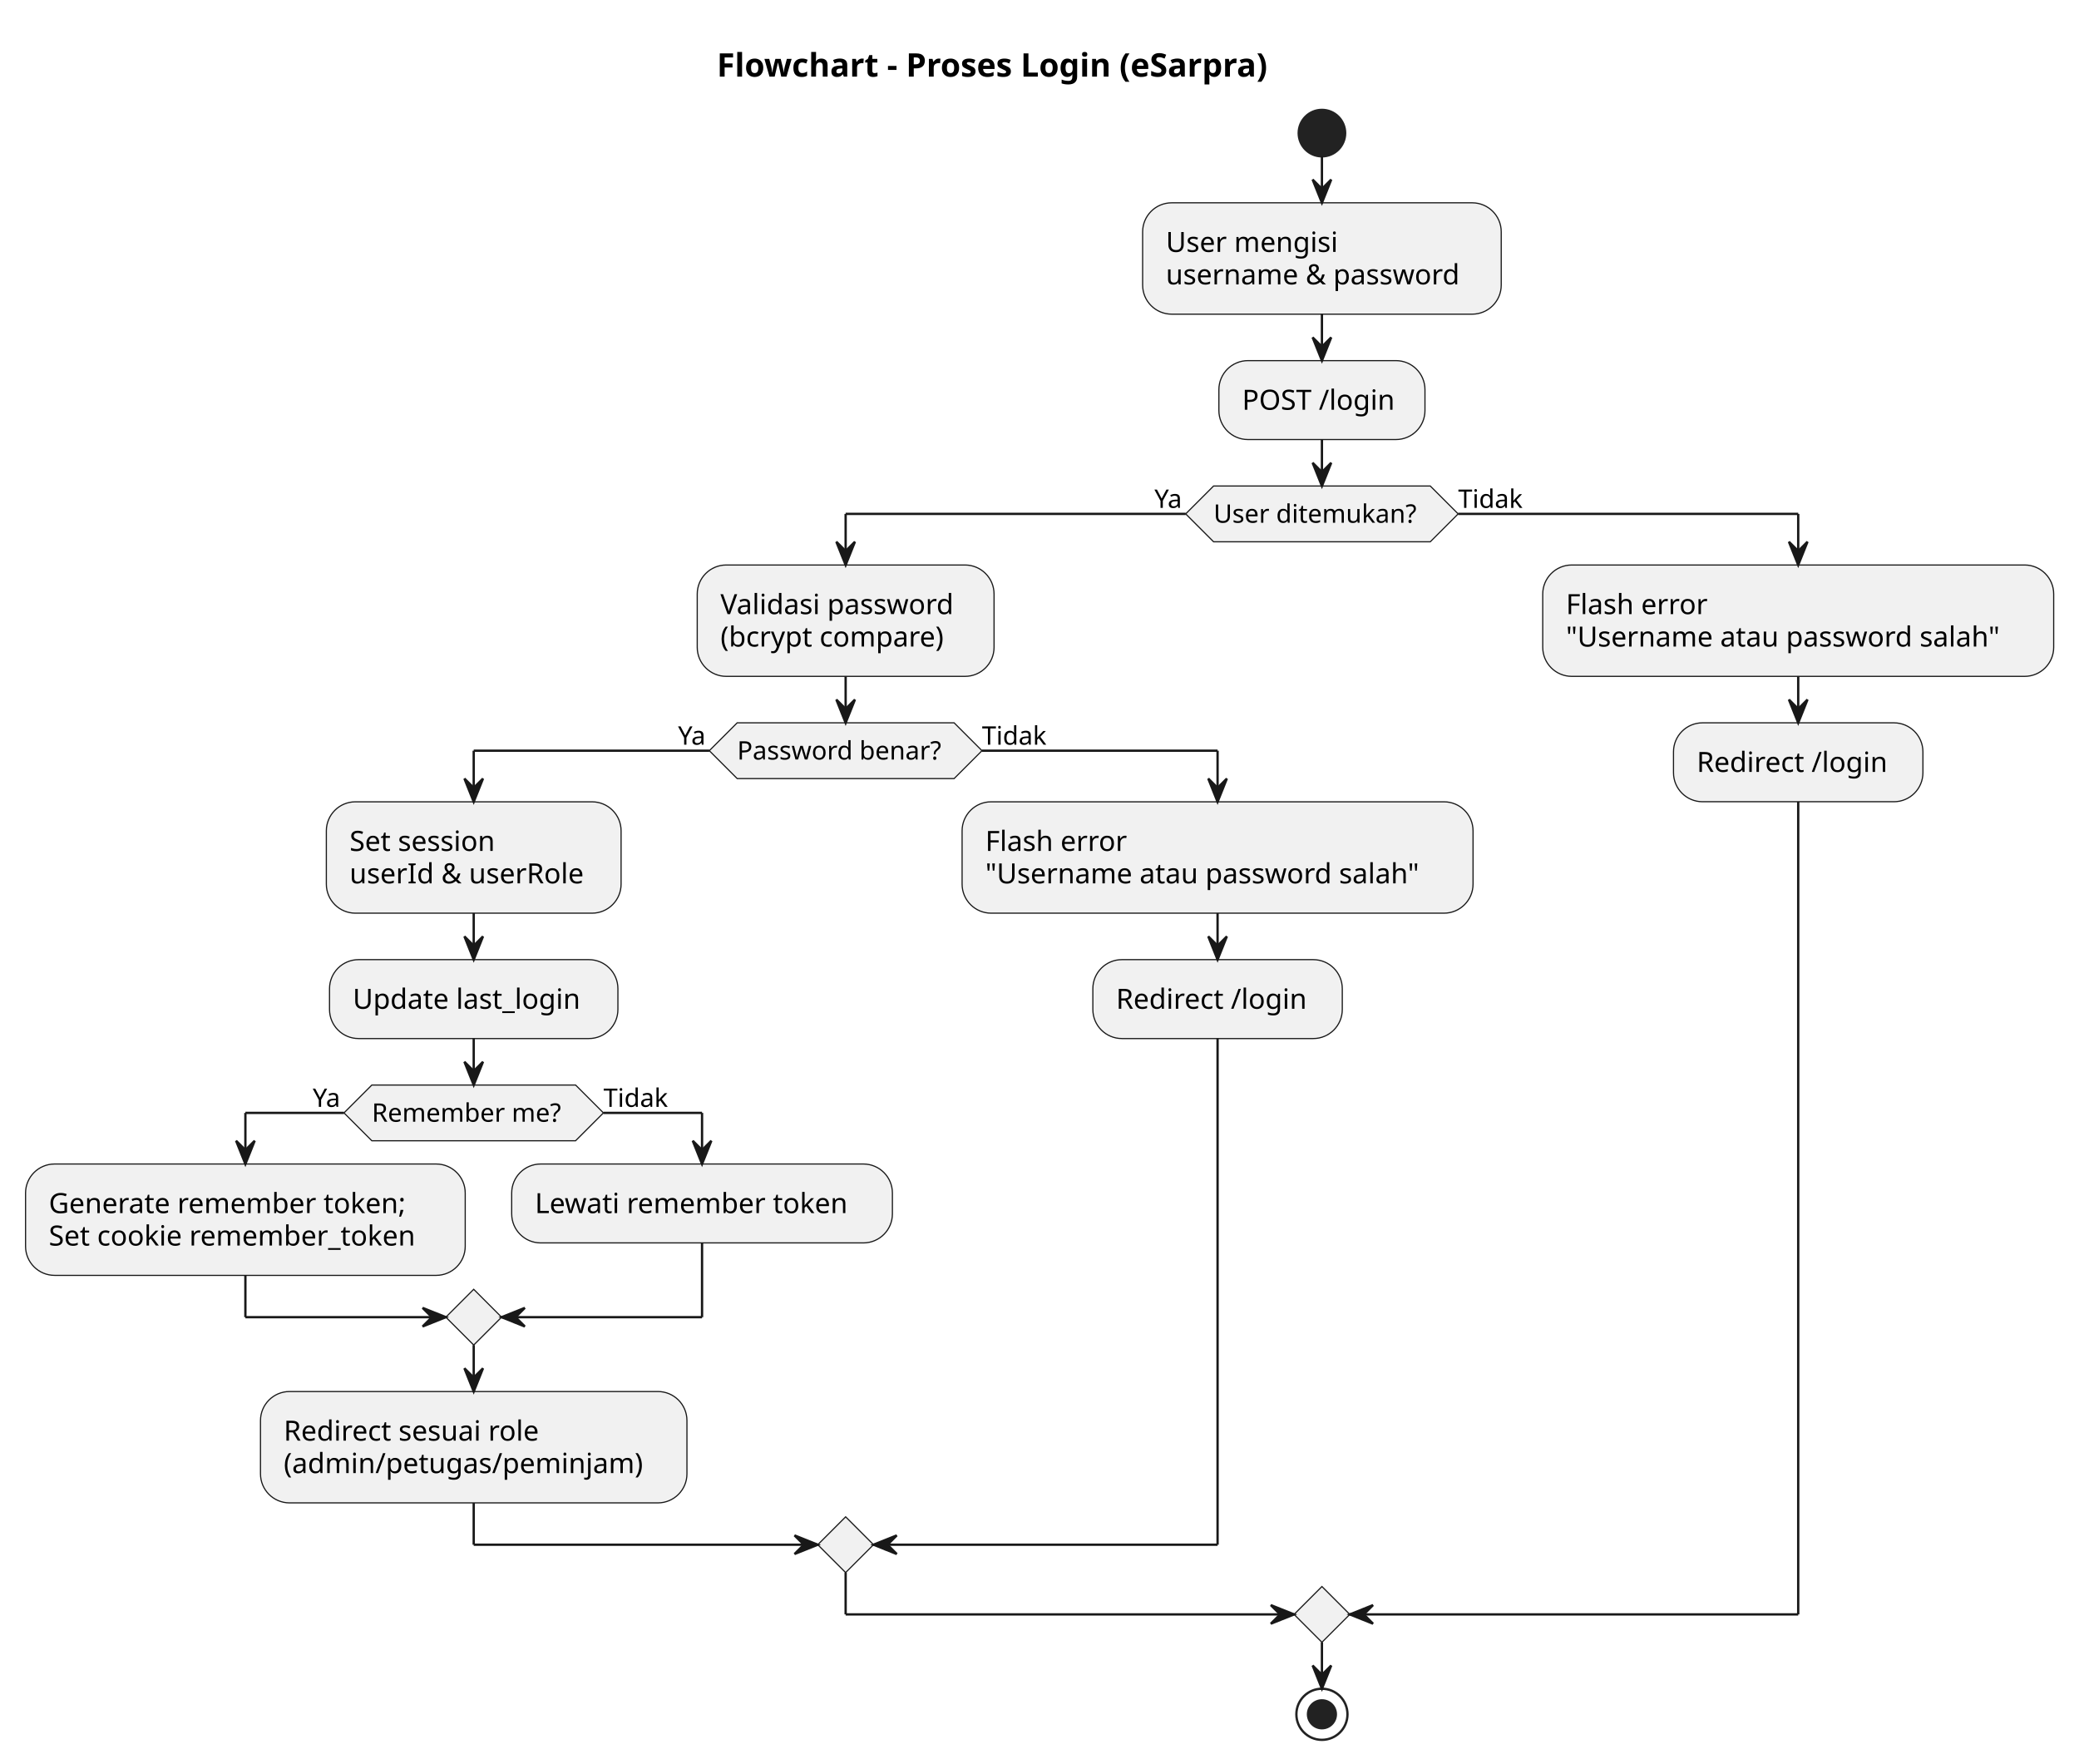
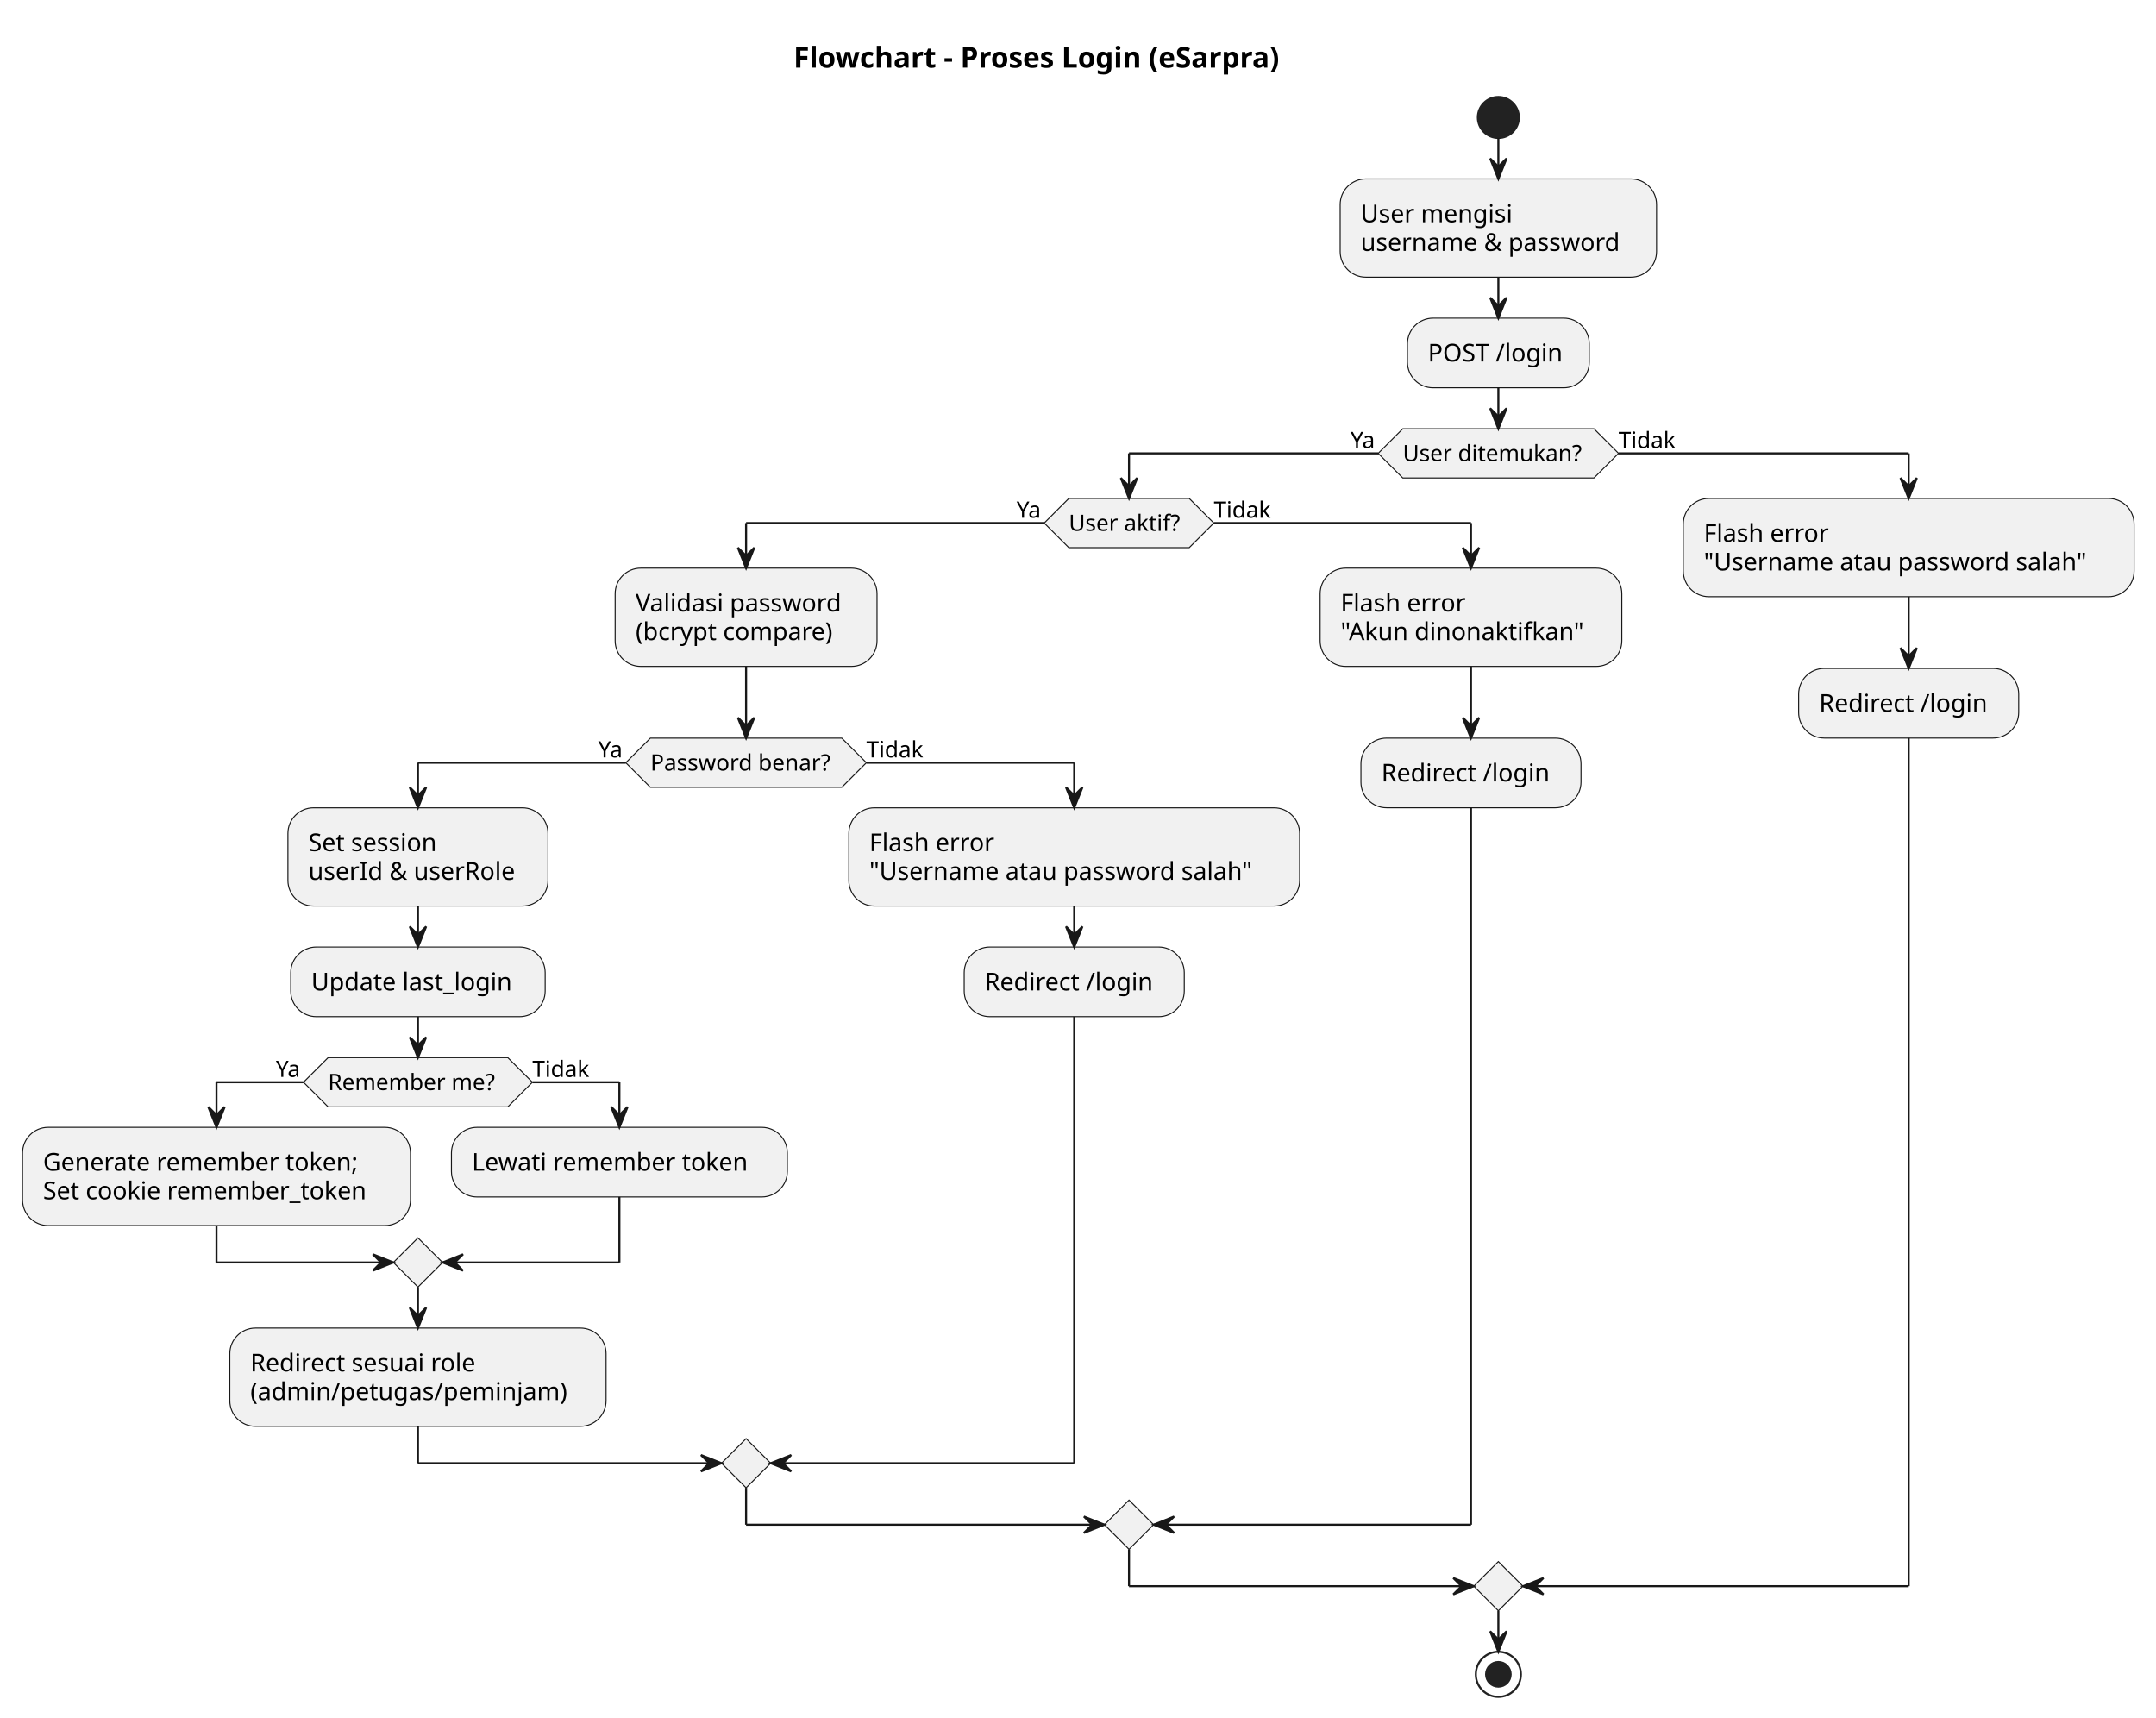
- <svg xmlns="http://www.w3.org/2000/svg" contentStyleType="text/css" data-diagram-type="ACTIVITY" height="759px" preserveAspectRatio="none" style="width:895px;height:759px;background:#FFFFFF;" version="1.1" viewBox="0 0 895 759" width="895px" zoomAndPan="magnify">
+ <svg xmlns="http://www.w3.org/2000/svg" xmlns:html="http://www.w3.org/1999/xhtml" contentStyleType="text/css" data-diagram-type="ACTIVITY" height="838px" preserveAspectRatio="none" style="width:1052px;height:838px;background:#FFFFFF;" version="1.1" viewBox="0 0 1052 838" width="1052px" zoomAndPan="magnify">
  <defs />
  <g>
    <g class="title" data-source-line="1">
-       <text fill="#000000" font-family="sans-serif" font-size="14" font-weight="bold" lengthAdjust="spacing" textLength="274.9" x="308.602" y="32.995">Flowchart - Proses Login (eSarpra)</text>
+       <text fill="#000000" font-family="sans-serif" font-size="14" font-weight="bold" lengthAdjust="spacing" textLength="274.9" x="387.202" y="32.995">Flowchart - Proses Login (eSarpra)</text>
    </g>
-     <ellipse cx="569.084" cy="57.297" fill="#222222" rx="10" ry="10" style="stroke:#222222;stroke-width:1;" />
-     <rect fill="#F1F1F1" height="47.938" rx="12.5" ry="12.5" style="stroke:#181818;stroke-width:0.5;" width="154.373" x="491.898" y="87.297" />
-     <text fill="#000000" font-family="sans-serif" font-size="12" lengthAdjust="spacing" textLength="78.381" x="501.898" y="108.436">User mengisi</text>
-     <text fill="#000000" font-family="sans-serif" font-size="12" lengthAdjust="spacing" textLength="134.373" x="501.898" y="122.404">username &amp; password</text>
-     <rect fill="#F1F1F1" height="33.969" rx="12.5" ry="12.5" style="stroke:#181818;stroke-width:0.5;" width="88.719" x="524.725" y="155.234" />
-     <text fill="#000000" font-family="sans-serif" font-size="12" lengthAdjust="spacing" textLength="68.719" x="534.725" y="176.373">POST /login</text>
-     <polygon fill="#F1F1F1" points="522.436,209.203,615.732,209.203,627.732,221.203,615.732,233.203,522.436,233.203,510.436,221.203,522.436,209.203" style="stroke:#181818;stroke-width:0.5;" />
-     <text fill="#000000" font-family="sans-serif" font-size="11" lengthAdjust="spacing" textLength="93.296" x="522.436" y="225.011">User ditemukan?</text>
-     <text fill="#000000" font-family="sans-serif" font-size="11" lengthAdjust="spacing" textLength="13.46" x="496.976" y="218.609">Ya</text>
-     <text fill="#000000" font-family="sans-serif" font-size="11" lengthAdjust="spacing" textLength="29.869" x="627.732" y="218.609">Tidak</text>
-     <rect fill="#F1F1F1" height="47.938" rx="12.5" ry="12.5" style="stroke:#181818;stroke-width:0.5;" width="127.783" x="300.154" y="243.203" />
-     <text fill="#000000" font-family="sans-serif" font-size="12" lengthAdjust="spacing" textLength="107.783" x="310.154" y="264.342">Validasi password</text>
-     <text fill="#000000" font-family="sans-serif" font-size="12" lengthAdjust="spacing" textLength="104.666" x="310.154" y="278.31">(bcrypt compare)</text>
-     <polygon fill="#F1F1F1" points="317.353,311.141,410.74,311.141,422.74,323.141,410.74,335.141,317.353,335.141,305.353,323.141,317.353,311.141" style="stroke:#181818;stroke-width:0.5;" />
-     <text fill="#000000" font-family="sans-serif" font-size="11" lengthAdjust="spacing" textLength="93.387" x="317.353" y="326.949">Password benar?</text>
-     <text fill="#000000" font-family="sans-serif" font-size="11" lengthAdjust="spacing" textLength="13.46" x="291.893" y="320.546">Ya</text>
-     <text fill="#000000" font-family="sans-serif" font-size="11" lengthAdjust="spacing" textLength="29.869" x="422.74" y="320.546">Tidak</text>
-     <rect fill="#F1F1F1" height="47.938" rx="12.5" ry="12.5" style="stroke:#181818;stroke-width:0.5;" width="126.887" x="140.49" y="345.141" />
-     <text fill="#000000" font-family="sans-serif" font-size="12" lengthAdjust="spacing" textLength="67.939" x="150.49" y="366.279">Set session</text>
-     <text fill="#000000" font-family="sans-serif" font-size="12" lengthAdjust="spacing" textLength="106.887" x="150.49" y="380.248">userId &amp; userRole</text>
-     <rect fill="#F1F1F1" height="33.969" rx="12.5" ry="12.5" style="stroke:#181818;stroke-width:0.5;" width="124.15" x="141.858" y="413.078" />
-     <text fill="#000000" font-family="sans-serif" font-size="12" lengthAdjust="spacing" textLength="104.15" x="151.858" y="434.217">Update last_login</text>
-     <polygon fill="#F1F1F1" points="160.083,467.047,247.783,467.047,259.783,479.047,247.783,491.047,160.083,491.047,148.083,479.047,160.083,467.047" style="stroke:#181818;stroke-width:0.5;" />
-     <text fill="#000000" font-family="sans-serif" font-size="11" lengthAdjust="spacing" textLength="87.699" x="160.083" y="482.855">Remember me?</text>
-     <text fill="#000000" font-family="sans-serif" font-size="11" lengthAdjust="spacing" textLength="13.46" x="134.624" y="476.453">Ya</text>
-     <text fill="#000000" font-family="sans-serif" font-size="11" lengthAdjust="spacing" textLength="29.869" x="259.783" y="476.453">Tidak</text>
-     <rect fill="#F1F1F1" height="47.938" rx="12.5" ry="12.5" style="stroke:#181818;stroke-width:0.5;" width="189.277" x="11" y="501.047" />
-     <text fill="#000000" font-family="sans-serif" font-size="12" lengthAdjust="spacing" textLength="164.713" x="21" y="522.186">Generate remember token;</text>
-     <text fill="#000000" font-family="sans-serif" font-size="12" lengthAdjust="spacing" textLength="169.277" x="21" y="536.154">Set cookie remember_token</text>
-     <rect fill="#F1F1F1" height="33.969" rx="12.5" ry="12.5" style="stroke:#181818;stroke-width:0.5;" width="163.9" x="220.277" y="501.047" />
-     <text fill="#000000" font-family="sans-serif" font-size="12" lengthAdjust="spacing" textLength="143.9" x="230.277" y="522.186">Lewati remember token</text>
-     <polygon fill="#F1F1F1" points="203.933,554.984,215.933,566.984,203.933,578.984,191.933,566.984,203.933,554.984" style="stroke:#181818;stroke-width:0.5;" />
-     <rect fill="#F1F1F1" height="47.938" rx="12.5" ry="12.5" style="stroke:#181818;stroke-width:0.5;" width="183.588" x="112.139" y="598.984" />
-     <text fill="#000000" font-family="sans-serif" font-size="12" lengthAdjust="spacing" textLength="119.092" x="122.139" y="620.123">Redirect sesuai role</text>
-     <text fill="#000000" font-family="sans-serif" font-size="12" lengthAdjust="spacing" textLength="163.588" x="122.139" y="634.092">(admin/petugas/peminjam)</text>
-     <rect fill="#F1F1F1" height="47.938" rx="12.5" ry="12.5" style="stroke:#181818;stroke-width:0.5;" width="219.963" x="414.178" y="345.141" />
-     <text fill="#000000" font-family="sans-serif" font-size="12" lengthAdjust="spacing" textLength="64.787" x="424.178" y="366.279">Flash error</text>
-     <text fill="#000000" font-family="sans-serif" font-size="12" lengthAdjust="spacing" textLength="199.963" x="424.178" y="380.248">"Username atau password salah"</text>
-     <rect fill="#F1F1F1" height="33.969" rx="12.5" ry="12.5" style="stroke:#181818;stroke-width:0.5;" width="107.381" x="470.469" y="413.078" />
-     <text fill="#000000" font-family="sans-serif" font-size="12" lengthAdjust="spacing" textLength="87.381" x="480.469" y="434.217">Redirect /login</text>
-     <polygon fill="#F1F1F1" points="364.046,652.922,376.046,664.922,364.046,676.922,352.046,664.922,364.046,652.922" style="stroke:#181818;stroke-width:0.5;" />
-     <rect fill="#F1F1F1" height="47.938" rx="12.5" ry="12.5" style="stroke:#181818;stroke-width:0.5;" width="219.963" x="664.141" y="243.203" />
-     <text fill="#000000" font-family="sans-serif" font-size="12" lengthAdjust="spacing" textLength="64.787" x="674.141" y="264.342">Flash error</text>
-     <text fill="#000000" font-family="sans-serif" font-size="12" lengthAdjust="spacing" textLength="199.963" x="674.141" y="278.31">"Username atau password salah"</text>
-     <rect fill="#F1F1F1" height="33.969" rx="12.5" ry="12.5" style="stroke:#181818;stroke-width:0.5;" width="107.381" x="720.432" y="311.141" />
-     <text fill="#000000" font-family="sans-serif" font-size="12" lengthAdjust="spacing" textLength="87.381" x="730.432" y="332.279">Redirect /login</text>
-     <polygon fill="#F1F1F1" points="569.084,682.922,581.084,694.922,569.084,706.922,557.084,694.922,569.084,682.922" style="stroke:#181818;stroke-width:0.5;" />
-     <ellipse cx="569.084" cy="737.922" fill="none" rx="11" ry="11" style="stroke:#222222;stroke-width:1;" />
-     <ellipse cx="569.084" cy="737.922" fill="#222222" rx="6" ry="6" style="stroke:#222222;stroke-width:1;" />
-     <line style="stroke:#181818;stroke-width:1;" x1="569.084" x2="569.084" y1="67.297" y2="87.297" />
-     <polygon fill="#181818" points="565.084,77.297,569.084,87.297,573.084,77.297,569.084,81.297" style="stroke:#181818;stroke-width:1;" />
-     <line style="stroke:#181818;stroke-width:1;" x1="569.084" x2="569.084" y1="135.234" y2="155.234" />
-     <polygon fill="#181818" points="565.084,145.234,569.084,155.234,573.084,145.234,569.084,149.234" style="stroke:#181818;stroke-width:1;" />
-     <line style="stroke:#181818;stroke-width:1;" x1="203.933" x2="203.933" y1="393.078" y2="413.078" />
-     <polygon fill="#181818" points="199.933,403.078,203.933,413.078,207.933,403.078,203.933,407.078" style="stroke:#181818;stroke-width:1;" />
-     <line style="stroke:#181818;stroke-width:1;" x1="148.083" x2="105.639" y1="479.047" y2="479.047" />
-     <line style="stroke:#181818;stroke-width:1;" x1="105.639" x2="105.639" y1="479.047" y2="501.047" />
-     <polygon fill="#181818" points="101.639,491.047,105.639,501.047,109.639,491.047,105.639,495.047" style="stroke:#181818;stroke-width:1;" />
-     <line style="stroke:#181818;stroke-width:1;" x1="259.783" x2="302.228" y1="479.047" y2="479.047" />
-     <line style="stroke:#181818;stroke-width:1;" x1="302.228" x2="302.228" y1="479.047" y2="501.047" />
-     <polygon fill="#181818" points="298.228,491.047,302.228,501.047,306.228,491.047,302.228,495.047" style="stroke:#181818;stroke-width:1;" />
-     <line style="stroke:#181818;stroke-width:1;" x1="105.639" x2="105.639" y1="548.984" y2="566.984" />
-     <line style="stroke:#181818;stroke-width:1;" x1="105.639" x2="191.933" y1="566.984" y2="566.984" />
-     <polygon fill="#181818" points="181.933,562.984,191.933,566.984,181.933,570.984,185.933,566.984" style="stroke:#181818;stroke-width:1;" />
-     <line style="stroke:#181818;stroke-width:1;" x1="302.228" x2="302.228" y1="535.016" y2="566.984" />
-     <line style="stroke:#181818;stroke-width:1;" x1="302.228" x2="215.933" y1="566.984" y2="566.984" />
-     <polygon fill="#181818" points="225.933,562.984,215.933,566.984,225.933,570.984,221.933,566.984" style="stroke:#181818;stroke-width:1;" />
-     <line style="stroke:#181818;stroke-width:1;" x1="203.933" x2="203.933" y1="447.047" y2="467.047" />
-     <polygon fill="#181818" points="199.933,457.047,203.933,467.047,207.933,457.047,203.933,461.047" style="stroke:#181818;stroke-width:1;" />
-     <line style="stroke:#181818;stroke-width:1;" x1="203.933" x2="203.933" y1="578.984" y2="598.984" />
-     <polygon fill="#181818" points="199.933,588.984,203.933,598.984,207.933,588.984,203.933,592.984" style="stroke:#181818;stroke-width:1;" />
-     <line style="stroke:#181818;stroke-width:1;" x1="524.159" x2="524.159" y1="393.078" y2="413.078" />
-     <polygon fill="#181818" points="520.159,403.078,524.159,413.078,528.159,403.078,524.159,407.078" style="stroke:#181818;stroke-width:1;" />
-     <line style="stroke:#181818;stroke-width:1;" x1="305.353" x2="203.933" y1="323.141" y2="323.141" />
-     <line style="stroke:#181818;stroke-width:1;" x1="203.933" x2="203.933" y1="323.141" y2="345.141" />
-     <polygon fill="#181818" points="199.933,335.141,203.933,345.141,207.933,335.141,203.933,339.141" style="stroke:#181818;stroke-width:1;" />
-     <line style="stroke:#181818;stroke-width:1;" x1="422.74" x2="524.159" y1="323.141" y2="323.141" />
-     <line style="stroke:#181818;stroke-width:1;" x1="524.159" x2="524.159" y1="323.141" y2="345.141" />
-     <polygon fill="#181818" points="520.159,335.141,524.159,345.141,528.159,335.141,524.159,339.141" style="stroke:#181818;stroke-width:1;" />
-     <line style="stroke:#181818;stroke-width:1;" x1="203.933" x2="203.933" y1="646.922" y2="664.922" />
-     <line style="stroke:#181818;stroke-width:1;" x1="203.933" x2="352.046" y1="664.922" y2="664.922" />
-     <polygon fill="#181818" points="342.046,660.922,352.046,664.922,342.046,668.922,346.046,664.922" style="stroke:#181818;stroke-width:1;" />
-     <line style="stroke:#181818;stroke-width:1;" x1="524.159" x2="524.159" y1="447.047" y2="664.922" />
-     <line style="stroke:#181818;stroke-width:1;" x1="524.159" x2="376.046" y1="664.922" y2="664.922" />
-     <polygon fill="#181818" points="386.046,660.922,376.046,664.922,386.046,668.922,382.046,664.922" style="stroke:#181818;stroke-width:1;" />
-     <line style="stroke:#181818;stroke-width:1;" x1="364.046" x2="364.046" y1="291.141" y2="311.141" />
-     <polygon fill="#181818" points="360.046,301.141,364.046,311.141,368.046,301.141,364.046,305.141" style="stroke:#181818;stroke-width:1;" />
-     <line style="stroke:#181818;stroke-width:1;" x1="774.122" x2="774.122" y1="291.141" y2="311.141" />
-     <polygon fill="#181818" points="770.122,301.141,774.122,311.141,778.122,301.141,774.122,305.141" style="stroke:#181818;stroke-width:1;" />
-     <line style="stroke:#181818;stroke-width:1;" x1="510.436" x2="364.046" y1="221.203" y2="221.203" />
-     <line style="stroke:#181818;stroke-width:1;" x1="364.046" x2="364.046" y1="221.203" y2="243.203" />
-     <polygon fill="#181818" points="360.046,233.203,364.046,243.203,368.046,233.203,364.046,237.203" style="stroke:#181818;stroke-width:1;" />
-     <line style="stroke:#181818;stroke-width:1;" x1="627.732" x2="774.122" y1="221.203" y2="221.203" />
-     <line style="stroke:#181818;stroke-width:1;" x1="774.122" x2="774.122" y1="221.203" y2="243.203" />
-     <polygon fill="#181818" points="770.122,233.203,774.122,243.203,778.122,233.203,774.122,237.203" style="stroke:#181818;stroke-width:1;" />
-     <line style="stroke:#181818;stroke-width:1;" x1="364.046" x2="364.046" y1="676.922" y2="694.922" />
-     <line style="stroke:#181818;stroke-width:1;" x1="364.046" x2="557.084" y1="694.922" y2="694.922" />
-     <polygon fill="#181818" points="547.084,690.922,557.084,694.922,547.084,698.922,551.084,694.922" style="stroke:#181818;stroke-width:1;" />
-     <line style="stroke:#181818;stroke-width:1;" x1="774.122" x2="774.122" y1="345.109" y2="694.922" />
-     <line style="stroke:#181818;stroke-width:1;" x1="774.122" x2="581.084" y1="694.922" y2="694.922" />
-     <polygon fill="#181818" points="591.084,690.922,581.084,694.922,591.084,698.922,587.084,694.922" style="stroke:#181818;stroke-width:1;" />
-     <line style="stroke:#181818;stroke-width:1;" x1="569.084" x2="569.084" y1="189.203" y2="209.203" />
-     <polygon fill="#181818" points="565.084,199.203,569.084,209.203,573.084,199.203,569.084,203.203" style="stroke:#181818;stroke-width:1;" />
-     <line style="stroke:#181818;stroke-width:1;" x1="569.084" x2="569.084" y1="706.922" y2="726.922" />
-     <polygon fill="#181818" points="565.084,716.922,569.084,726.922,573.084,716.922,569.084,720.922" style="stroke:#181818;stroke-width:1;" />
+     <ellipse cx="731.109" cy="57.297" fill="#222222" rx="10" ry="10" style="stroke:#222222;stroke-width:1;" />
+     <rect fill="#F1F1F1" height="47.938" rx="12.5" ry="12.5" style="stroke:#181818;stroke-width:0.5;" width="154.373" x="653.922" y="87.297" />
+     <text fill="#000000" font-family="sans-serif" font-size="12" lengthAdjust="spacing" textLength="78.381" x="663.922" y="108.436">User mengisi</text>
+     <text fill="#000000" font-family="sans-serif" font-size="12" lengthAdjust="spacing" textLength="134.373" x="663.922" y="122.404">username &amp; password</text>
+     <rect fill="#F1F1F1" height="33.969" rx="12.5" ry="12.5" style="stroke:#181818;stroke-width:0.5;" width="88.719" x="686.749" y="155.234" />
+     <text fill="#000000" font-family="sans-serif" font-size="12" lengthAdjust="spacing" textLength="68.719" x="696.749" y="176.373">POST /login</text>
+     <polygon fill="#F1F1F1" points="684.461,209.203,777.756,209.203,789.756,221.203,777.756,233.203,684.461,233.203,672.461,221.203,684.461,209.203" style="stroke:#181818;stroke-width:0.5;" />
+     <text fill="#000000" font-family="sans-serif" font-size="11" lengthAdjust="spacing" textLength="93.296" x="684.461" y="225.011">User ditemukan?</text>
+     <text fill="#000000" font-family="sans-serif" font-size="11" lengthAdjust="spacing" textLength="13.46" x="659" y="218.609">Ya</text>
+     <text fill="#000000" font-family="sans-serif" font-size="11" lengthAdjust="spacing" textLength="29.869" x="789.756" y="218.609">Tidak</text>
+     <polygon fill="#F1F1F1" points="521.514,243.203,580.274,243.203,592.274,255.203,580.274,267.203,521.514,267.203,509.514,255.203,521.514,243.203" style="stroke:#181818;stroke-width:0.5;" />
+     <text fill="#000000" font-family="sans-serif" font-size="11" lengthAdjust="spacing" textLength="58.76" x="521.514" y="259.011">User aktif?</text>
+     <text fill="#000000" font-family="sans-serif" font-size="11" lengthAdjust="spacing" textLength="13.46" x="496.054" y="252.609">Ya</text>
+     <text fill="#000000" font-family="sans-serif" font-size="11" lengthAdjust="spacing" textLength="29.869" x="592.274" y="252.609">Tidak</text>
+     <rect fill="#F1F1F1" height="47.938" rx="12.5" ry="12.5" style="stroke:#181818;stroke-width:0.5;" width="127.783" x="300.154" y="277.203" />
+     <text fill="#000000" font-family="sans-serif" font-size="12" lengthAdjust="spacing" textLength="107.783" x="310.154" y="298.342">Validasi password</text>
+     <text fill="#000000" font-family="sans-serif" font-size="12" lengthAdjust="spacing" textLength="104.666" x="310.154" y="312.31">(bcrypt compare)</text>
+     <polygon fill="#F1F1F1" points="317.353,360.141,410.74,360.141,422.74,372.141,410.74,384.141,317.353,384.141,305.353,372.141,317.353,360.141" style="stroke:#181818;stroke-width:0.5;" />
+     <text fill="#000000" font-family="sans-serif" font-size="11" lengthAdjust="spacing" textLength="93.387" x="317.353" y="375.949">Password benar?</text>
+     <text fill="#000000" font-family="sans-serif" font-size="11" lengthAdjust="spacing" textLength="13.46" x="291.893" y="369.546">Ya</text>
+     <text fill="#000000" font-family="sans-serif" font-size="11" lengthAdjust="spacing" textLength="29.869" x="422.74" y="369.546">Tidak</text>
+     <rect fill="#F1F1F1" height="47.938" rx="12.5" ry="12.5" style="stroke:#181818;stroke-width:0.5;" width="126.887" x="140.49" y="394.141" />
+     <text fill="#000000" font-family="sans-serif" font-size="12" lengthAdjust="spacing" textLength="67.939" x="150.49" y="415.279">Set session</text>
+     <text fill="#000000" font-family="sans-serif" font-size="12" lengthAdjust="spacing" textLength="106.887" x="150.49" y="429.248">userId &amp; userRole</text>
+     <rect fill="#F1F1F1" height="33.969" rx="12.5" ry="12.5" style="stroke:#181818;stroke-width:0.5;" width="124.15" x="141.858" y="462.078" />
+     <text fill="#000000" font-family="sans-serif" font-size="12" lengthAdjust="spacing" textLength="104.15" x="151.858" y="483.217">Update last_login</text>
+     <polygon fill="#F1F1F1" points="160.083,516.047,247.783,516.047,259.783,528.047,247.783,540.047,160.083,540.047,148.083,528.047,160.083,516.047" style="stroke:#181818;stroke-width:0.5;" />
+     <text fill="#000000" font-family="sans-serif" font-size="11" lengthAdjust="spacing" textLength="87.699" x="160.083" y="531.855">Remember me?</text>
+     <text fill="#000000" font-family="sans-serif" font-size="11" lengthAdjust="spacing" textLength="13.46" x="134.624" y="525.453">Ya</text>
+     <text fill="#000000" font-family="sans-serif" font-size="11" lengthAdjust="spacing" textLength="29.869" x="259.783" y="525.453">Tidak</text>
+     <rect fill="#F1F1F1" height="47.938" rx="12.5" ry="12.5" style="stroke:#181818;stroke-width:0.5;" width="189.277" x="11" y="550.047" />
+     <text fill="#000000" font-family="sans-serif" font-size="12" lengthAdjust="spacing" textLength="164.713" x="21" y="571.186">Generate remember token;</text>
+     <text fill="#000000" font-family="sans-serif" font-size="12" lengthAdjust="spacing" textLength="169.277" x="21" y="585.154">Set cookie remember_token</text>
+     <rect fill="#F1F1F1" height="33.969" rx="12.5" ry="12.5" style="stroke:#181818;stroke-width:0.5;" width="163.9" x="220.277" y="550.047" />
+     <text fill="#000000" font-family="sans-serif" font-size="12" lengthAdjust="spacing" textLength="143.9" x="230.277" y="571.186">Lewati remember token</text>
+     <polygon fill="#F1F1F1" points="203.933,603.984,215.933,615.984,203.933,627.984,191.933,615.984,203.933,603.984" style="stroke:#181818;stroke-width:0.5;" />
+     <rect fill="#F1F1F1" height="47.938" rx="12.5" ry="12.5" style="stroke:#181818;stroke-width:0.5;" width="183.588" x="112.139" y="647.984" />
+     <text fill="#000000" font-family="sans-serif" font-size="12" lengthAdjust="spacing" textLength="119.092" x="122.139" y="669.123">Redirect sesuai role</text>
+     <text fill="#000000" font-family="sans-serif" font-size="12" lengthAdjust="spacing" textLength="163.588" x="122.139" y="683.092">(admin/petugas/peminjam)</text>
+     <rect fill="#F1F1F1" height="47.938" rx="12.5" ry="12.5" style="stroke:#181818;stroke-width:0.5;" width="219.963" x="414.178" y="394.141" />
+     <text fill="#000000" font-family="sans-serif" font-size="12" lengthAdjust="spacing" textLength="64.787" x="424.178" y="415.279">Flash error</text>
+     <text fill="#000000" font-family="sans-serif" font-size="12" lengthAdjust="spacing" textLength="199.963" x="424.178" y="429.248">"Username atau password salah"</text>
+     <rect fill="#F1F1F1" height="33.969" rx="12.5" ry="12.5" style="stroke:#181818;stroke-width:0.5;" width="107.381" x="470.469" y="462.078" />
+     <text fill="#000000" font-family="sans-serif" font-size="12" lengthAdjust="spacing" textLength="87.381" x="480.469" y="483.217">Redirect /login</text>
+     <polygon fill="#F1F1F1" points="364.046,701.922,376.046,713.922,364.046,725.922,352.046,713.922,364.046,701.922" style="stroke:#181818;stroke-width:0.5;" />
+     <rect fill="#F1F1F1" height="47.938" rx="12.5" ry="12.5" style="stroke:#181818;stroke-width:0.5;" width="147.201" x="644.141" y="277.203" />
+     <text fill="#000000" font-family="sans-serif" font-size="12" lengthAdjust="spacing" textLength="64.787" x="654.141" y="298.342">Flash error</text>
+     <text fill="#000000" font-family="sans-serif" font-size="12" lengthAdjust="spacing" textLength="127.201" x="654.141" y="312.31">"Akun dinonaktifkan"</text>
+     <rect fill="#F1F1F1" height="33.969" rx="12.5" ry="12.5" style="stroke:#181818;stroke-width:0.5;" width="107.381" x="664.051" y="360.141" />
+     <text fill="#000000" font-family="sans-serif" font-size="12" lengthAdjust="spacing" textLength="87.381" x="674.051" y="381.279">Redirect /login</text>
+     <polygon fill="#F1F1F1" points="550.894,731.922,562.894,743.922,550.894,755.922,538.894,743.922,550.894,731.922" style="stroke:#181818;stroke-width:0.5;" />
+     <rect fill="#F1F1F1" height="47.938" rx="12.5" ry="12.5" style="stroke:#181818;stroke-width:0.5;" width="219.963" x="821.342" y="243.203" />
+     <text fill="#000000" font-family="sans-serif" font-size="12" lengthAdjust="spacing" textLength="64.787" x="831.342" y="264.342">Flash error</text>
+     <text fill="#000000" font-family="sans-serif" font-size="12" lengthAdjust="spacing" textLength="199.963" x="831.342" y="278.31">"Username atau password salah"</text>
+     <rect fill="#F1F1F1" height="33.969" rx="12.5" ry="12.5" style="stroke:#181818;stroke-width:0.5;" width="107.381" x="877.633" y="326.141" />
+     <text fill="#000000" font-family="sans-serif" font-size="12" lengthAdjust="spacing" textLength="87.381" x="887.633" y="347.279">Redirect /login</text>
+     <polygon fill="#F1F1F1" points="731.109,761.922,743.109,773.922,731.109,785.922,719.109,773.922,731.109,761.922" style="stroke:#181818;stroke-width:0.5;" />
+     <ellipse cx="731.109" cy="816.922" fill="none" rx="11" ry="11" style="stroke:#222222;stroke-width:1;" />
+     <ellipse cx="731.109" cy="816.922" fill="#222222" rx="6" ry="6" style="stroke:#222222;stroke-width:1;" />
+     <line style="stroke:#181818;stroke-width:1;" x1="731.109" x2="731.109" y1="67.297" y2="87.297" />
+     <polygon fill="#181818" points="727.109,77.297,731.109,87.297,735.109,77.297,731.109,81.297" style="stroke:#181818;stroke-width:1;" />
+     <line style="stroke:#181818;stroke-width:1;" x1="731.109" x2="731.109" y1="135.234" y2="155.234" />
+     <polygon fill="#181818" points="727.109,145.234,731.109,155.234,735.109,145.234,731.109,149.234" style="stroke:#181818;stroke-width:1;" />
+     <line style="stroke:#181818;stroke-width:1;" x1="203.933" x2="203.933" y1="442.078" y2="462.078" />
+     <polygon fill="#181818" points="199.933,452.078,203.933,462.078,207.933,452.078,203.933,456.078" style="stroke:#181818;stroke-width:1;" />
+     <line style="stroke:#181818;stroke-width:1;" x1="148.083" x2="105.639" y1="528.047" y2="528.047" />
+     <line style="stroke:#181818;stroke-width:1;" x1="105.639" x2="105.639" y1="528.047" y2="550.047" />
+     <polygon fill="#181818" points="101.639,540.047,105.639,550.047,109.639,540.047,105.639,544.047" style="stroke:#181818;stroke-width:1;" />
+     <line style="stroke:#181818;stroke-width:1;" x1="259.783" x2="302.228" y1="528.047" y2="528.047" />
+     <line style="stroke:#181818;stroke-width:1;" x1="302.228" x2="302.228" y1="528.047" y2="550.047" />
+     <polygon fill="#181818" points="298.228,540.047,302.228,550.047,306.228,540.047,302.228,544.047" style="stroke:#181818;stroke-width:1;" />
+     <line style="stroke:#181818;stroke-width:1;" x1="105.639" x2="105.639" y1="597.984" y2="615.984" />
+     <line style="stroke:#181818;stroke-width:1;" x1="105.639" x2="191.933" y1="615.984" y2="615.984" />
+     <polygon fill="#181818" points="181.933,611.984,191.933,615.984,181.933,619.984,185.933,615.984" style="stroke:#181818;stroke-width:1;" />
+     <line style="stroke:#181818;stroke-width:1;" x1="302.228" x2="302.228" y1="584.016" y2="615.984" />
+     <line style="stroke:#181818;stroke-width:1;" x1="302.228" x2="215.933" y1="615.984" y2="615.984" />
+     <polygon fill="#181818" points="225.933,611.984,215.933,615.984,225.933,619.984,221.933,615.984" style="stroke:#181818;stroke-width:1;" />
+     <line style="stroke:#181818;stroke-width:1;" x1="203.933" x2="203.933" y1="496.047" y2="516.047" />
+     <polygon fill="#181818" points="199.933,506.047,203.933,516.047,207.933,506.047,203.933,510.047" style="stroke:#181818;stroke-width:1;" />
+     <line style="stroke:#181818;stroke-width:1;" x1="203.933" x2="203.933" y1="627.984" y2="647.984" />
+     <polygon fill="#181818" points="199.933,637.984,203.933,647.984,207.933,637.984,203.933,641.984" style="stroke:#181818;stroke-width:1;" />
+     <line style="stroke:#181818;stroke-width:1;" x1="524.159" x2="524.159" y1="442.078" y2="462.078" />
+     <polygon fill="#181818" points="520.159,452.078,524.159,462.078,528.159,452.078,524.159,456.078" style="stroke:#181818;stroke-width:1;" />
+     <line style="stroke:#181818;stroke-width:1;" x1="305.353" x2="203.933" y1="372.141" y2="372.141" />
+     <line style="stroke:#181818;stroke-width:1;" x1="203.933" x2="203.933" y1="372.141" y2="394.141" />
+     <polygon fill="#181818" points="199.933,384.141,203.933,394.141,207.933,384.141,203.933,388.141" style="stroke:#181818;stroke-width:1;" />
+     <line style="stroke:#181818;stroke-width:1;" x1="422.74" x2="524.159" y1="372.141" y2="372.141" />
+     <line style="stroke:#181818;stroke-width:1;" x1="524.159" x2="524.159" y1="372.141" y2="394.141" />
+     <polygon fill="#181818" points="520.159,384.141,524.159,394.141,528.159,384.141,524.159,388.141" style="stroke:#181818;stroke-width:1;" />
+     <line style="stroke:#181818;stroke-width:1;" x1="203.933" x2="203.933" y1="695.922" y2="713.922" />
+     <line style="stroke:#181818;stroke-width:1;" x1="203.933" x2="352.046" y1="713.922" y2="713.922" />
+     <polygon fill="#181818" points="342.046,709.922,352.046,713.922,342.046,717.922,346.046,713.922" style="stroke:#181818;stroke-width:1;" />
+     <line style="stroke:#181818;stroke-width:1;" x1="524.159" x2="524.159" y1="496.047" y2="713.922" />
+     <line style="stroke:#181818;stroke-width:1;" x1="524.159" x2="376.046" y1="713.922" y2="713.922" />
+     <polygon fill="#181818" points="386.046,709.922,376.046,713.922,386.046,717.922,382.046,713.922" style="stroke:#181818;stroke-width:1;" />
+     <line style="stroke:#181818;stroke-width:1;" x1="364.046" x2="364.046" y1="325.141" y2="360.141" />
+     <polygon fill="#181818" points="360.046,350.141,364.046,360.141,368.046,350.141,364.046,354.141" style="stroke:#181818;stroke-width:1;" />
+     <line style="stroke:#181818;stroke-width:1;" x1="717.741" x2="717.741" y1="325.141" y2="360.141" />
+     <polygon fill="#181818" points="713.741,350.141,717.741,360.141,721.741,350.141,717.741,354.141" style="stroke:#181818;stroke-width:1;" />
+     <line style="stroke:#181818;stroke-width:1;" x1="509.514" x2="364.046" y1="255.203" y2="255.203" />
+     <line style="stroke:#181818;stroke-width:1;" x1="364.046" x2="364.046" y1="255.203" y2="277.203" />
+     <polygon fill="#181818" points="360.046,267.203,364.046,277.203,368.046,267.203,364.046,271.203" style="stroke:#181818;stroke-width:1;" />
+     <line style="stroke:#181818;stroke-width:1;" x1="592.274" x2="717.741" y1="255.203" y2="255.203" />
+     <line style="stroke:#181818;stroke-width:1;" x1="717.741" x2="717.741" y1="255.203" y2="277.203" />
+     <polygon fill="#181818" points="713.741,267.203,717.741,277.203,721.741,267.203,717.741,271.203" style="stroke:#181818;stroke-width:1;" />
+     <line style="stroke:#181818;stroke-width:1;" x1="364.046" x2="364.046" y1="725.922" y2="743.922" />
+     <line style="stroke:#181818;stroke-width:1;" x1="364.046" x2="538.894" y1="743.922" y2="743.922" />
+     <polygon fill="#181818" points="528.894,739.922,538.894,743.922,528.894,747.922,532.894,743.922" style="stroke:#181818;stroke-width:1;" />
+     <line style="stroke:#181818;stroke-width:1;" x1="717.741" x2="717.741" y1="394.109" y2="743.922" />
+     <line style="stroke:#181818;stroke-width:1;" x1="717.741" x2="562.894" y1="743.922" y2="743.922" />
+     <polygon fill="#181818" points="572.894,739.922,562.894,743.922,572.894,747.922,568.894,743.922" style="stroke:#181818;stroke-width:1;" />
+     <line style="stroke:#181818;stroke-width:1;" x1="931.323" x2="931.323" y1="291.141" y2="326.141" />
+     <polygon fill="#181818" points="927.323,316.141,931.323,326.141,935.323,316.141,931.323,320.141" style="stroke:#181818;stroke-width:1;" />
+     <line style="stroke:#181818;stroke-width:1;" x1="672.461" x2="550.894" y1="221.203" y2="221.203" />
+     <line style="stroke:#181818;stroke-width:1;" x1="550.894" x2="550.894" y1="221.203" y2="243.203" />
+     <polygon fill="#181818" points="546.894,233.203,550.894,243.203,554.894,233.203,550.894,237.203" style="stroke:#181818;stroke-width:1;" />
+     <line style="stroke:#181818;stroke-width:1;" x1="789.756" x2="931.323" y1="221.203" y2="221.203" />
+     <line style="stroke:#181818;stroke-width:1;" x1="931.323" x2="931.323" y1="221.203" y2="243.203" />
+     <polygon fill="#181818" points="927.323,233.203,931.323,243.203,935.323,233.203,931.323,237.203" style="stroke:#181818;stroke-width:1;" />
+     <line style="stroke:#181818;stroke-width:1;" x1="550.894" x2="550.894" y1="755.922" y2="773.922" />
+     <line style="stroke:#181818;stroke-width:1;" x1="550.894" x2="719.109" y1="773.922" y2="773.922" />
+     <polygon fill="#181818" points="709.109,769.922,719.109,773.922,709.109,777.922,713.109,773.922" style="stroke:#181818;stroke-width:1;" />
+     <line style="stroke:#181818;stroke-width:1;" x1="931.323" x2="931.323" y1="360.109" y2="773.922" />
+     <line style="stroke:#181818;stroke-width:1;" x1="931.323" x2="743.109" y1="773.922" y2="773.922" />
+     <polygon fill="#181818" points="753.109,769.922,743.109,773.922,753.109,777.922,749.109,773.922" style="stroke:#181818;stroke-width:1;" />
+     <line style="stroke:#181818;stroke-width:1;" x1="731.109" x2="731.109" y1="189.203" y2="209.203" />
+     <polygon fill="#181818" points="727.109,199.203,731.109,209.203,735.109,199.203,731.109,203.203" style="stroke:#181818;stroke-width:1;" />
+     <line style="stroke:#181818;stroke-width:1;" x1="731.109" x2="731.109" y1="785.922" y2="805.922" />
+     <polygon fill="#181818" points="727.109,795.922,731.109,805.922,735.109,795.922,731.109,799.922" style="stroke:#181818;stroke-width:1;" />
  </g>
+   <html:style id="VMst0.06859376441997556">.select-text-inside-a-link{ -moz-user-select: text!important; }</html:style>
</svg>
